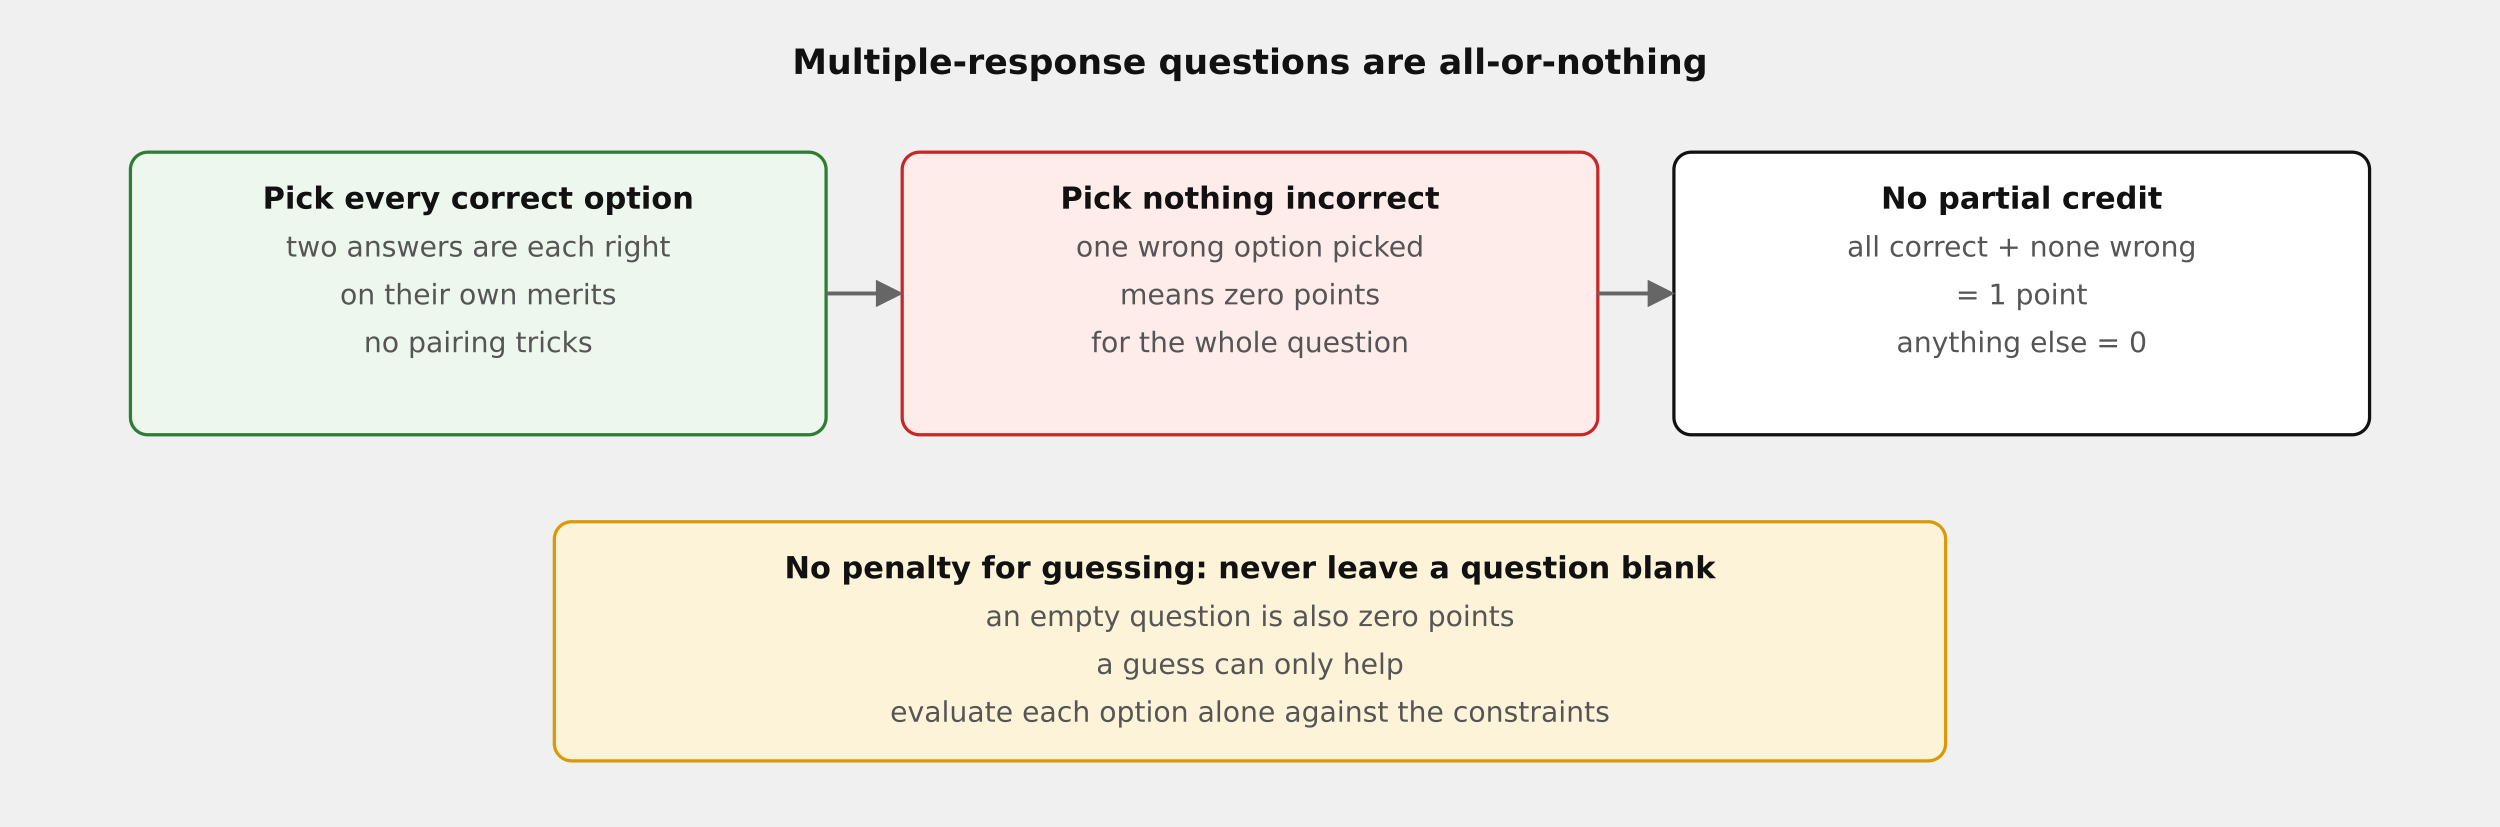
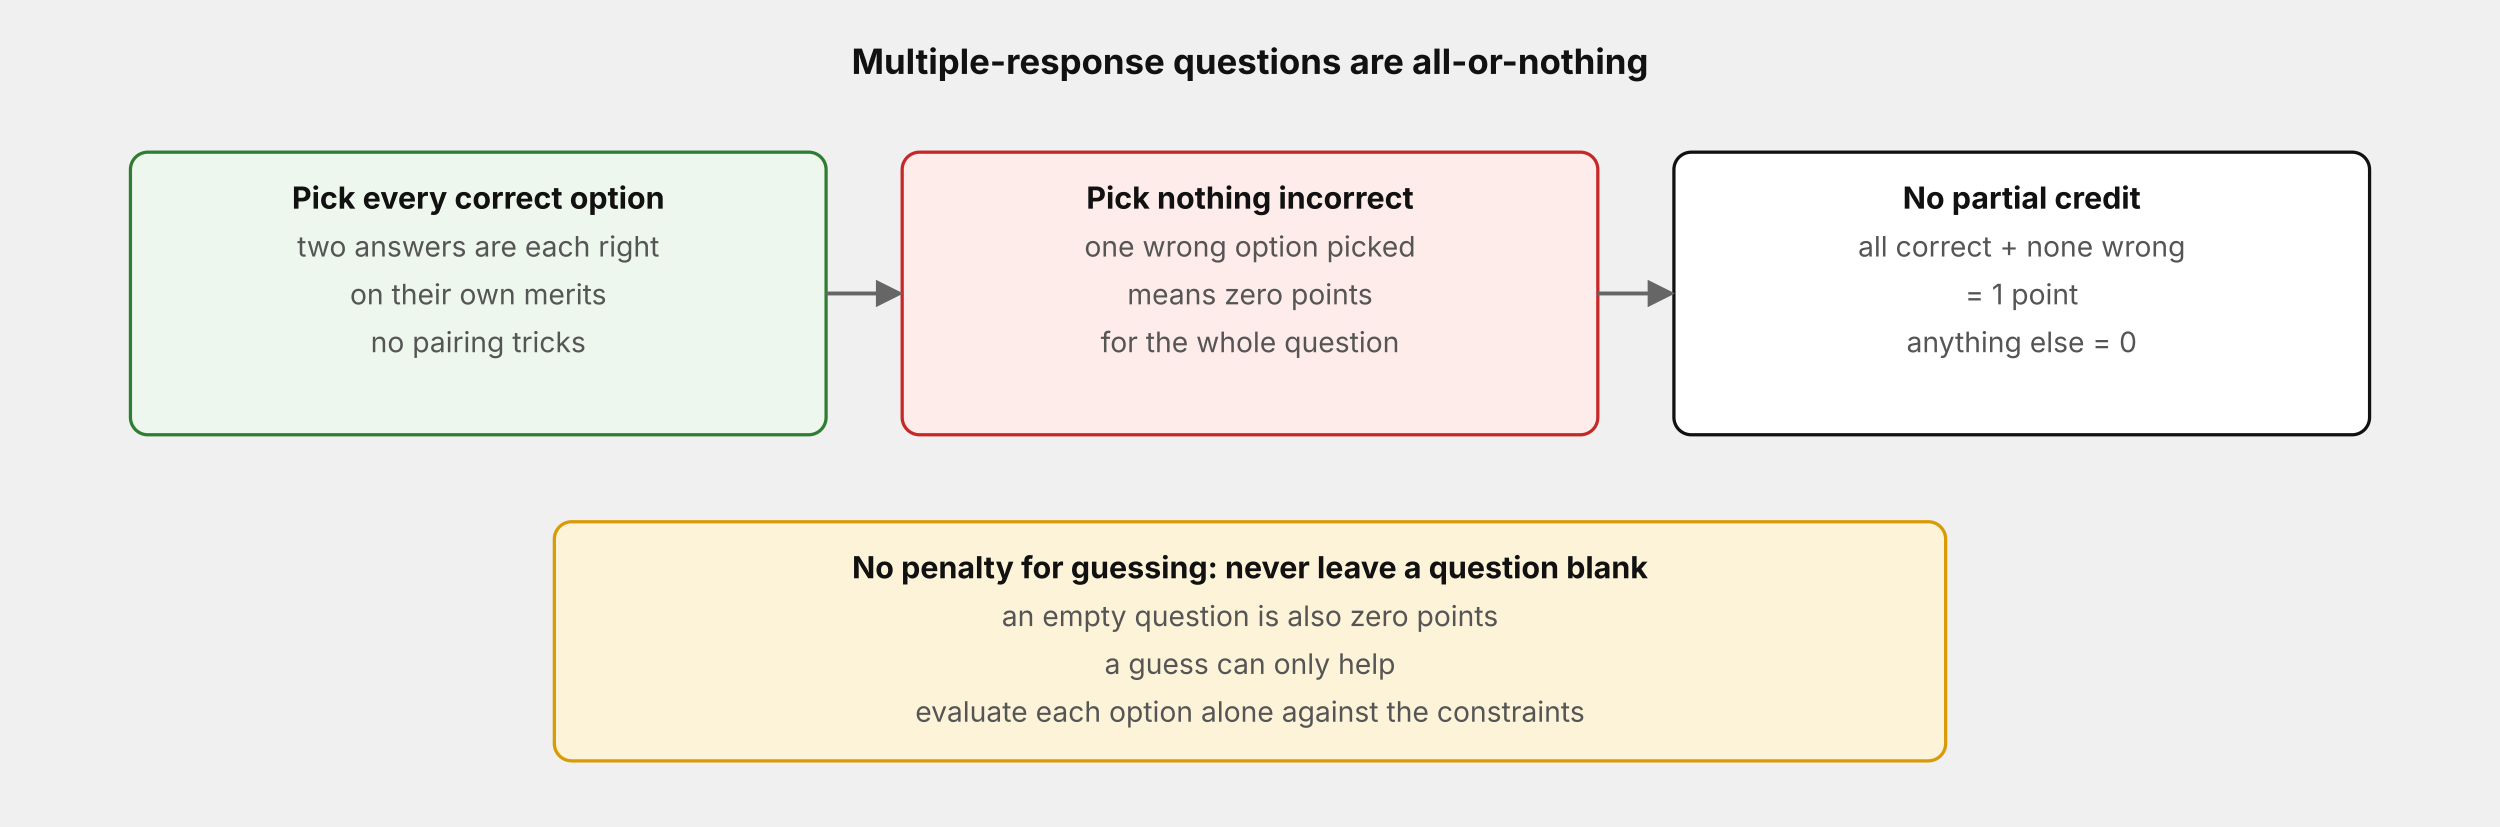
- <svg xmlns="http://www.w3.org/2000/svg" width="100%" viewBox="0 0 1150 380" role="img" style="background:#ffffff;font-family:DejaVu Sans,Verdana,sans-serif" aria-label="Multiple-response scoring: all correct options and no incorrect ones earns one point, anything else earns zero, so never leave a question blank">
+ <svg xmlns="http://www.w3.org/2000/svg" width="100%" viewBox="0 0 1150 380" role="img" style="background:#ffffff;font-family:'Anthropic Sans',Inter,'Source Sans 3','IBM Plex Sans',sans-serif" aria-label="Multiple-response scoring: all correct options and no incorrect ones earns one point, anything else earns zero, so never leave a question blank">
  <defs>
    <marker id="ah" viewBox="0 0 10 10" refX="8" refY="5" markerWidth="7" markerHeight="7" orient="auto-start-reverse">
      <path d="M0,0 L10,5 L0,10 z" fill="#666666" />
    </marker>
  </defs>
  <text x="575" y="34" text-anchor="middle" font-size="16" fill="#111111" font-weight="bold">Multiple-response questions are all-or-nothing</text>
  <rect x="60" y="70" width="320" height="130" rx="8" fill="#eef7ee" stroke="#2e7d32" stroke-width="1.5" />
  <text x="220" y="96" text-anchor="middle" font-size="14" fill="#111111" font-weight="bold">Pick every correct option</text>
  <text x="220" y="118" text-anchor="middle" font-size="13" fill="#555555">two answers are each right</text>
  <text x="220" y="140" text-anchor="middle" font-size="13" fill="#555555">on their own merits</text>
  <text x="220" y="162" text-anchor="middle" font-size="13" fill="#555555">no pairing tricks</text>
  <rect x="415" y="70" width="320" height="130" rx="8" fill="#fdecea" stroke="#c62828" stroke-width="1.5" />
  <text x="575" y="96" text-anchor="middle" font-size="14" fill="#111111" font-weight="bold">Pick nothing incorrect</text>
  <text x="575" y="118" text-anchor="middle" font-size="13" fill="#555555">one wrong option picked</text>
  <text x="575" y="140" text-anchor="middle" font-size="13" fill="#555555">means zero points</text>
  <text x="575" y="162" text-anchor="middle" font-size="13" fill="#555555">for the whole question</text>
  <rect x="770" y="70" width="320" height="130" rx="8" fill="#ffffff" stroke="#111111" stroke-width="1.5" />
  <text x="930" y="96" text-anchor="middle" font-size="14" fill="#111111" font-weight="bold">No partial credit</text>
  <text x="930" y="118" text-anchor="middle" font-size="13" fill="#555555">all correct + none wrong</text>
  <text x="930" y="140" text-anchor="middle" font-size="13" fill="#555555">= 1 point</text>
  <text x="930" y="162" text-anchor="middle" font-size="13" fill="#555555">anything else = 0</text>
  <path d="M380,135 L413,135" fill="none" stroke="#666666" stroke-width="1.8" marker-end="url(#ah)" />
  <path d="M735,135 L768,135" fill="none" stroke="#666666" stroke-width="1.8" marker-end="url(#ah)" />
  <rect x="255" y="240" width="640" height="110" rx="8" fill="#fdf3d8" stroke="#d99a06" stroke-width="1.5" />
  <text x="575" y="266" text-anchor="middle" font-size="14" fill="#111111" font-weight="bold">No penalty for guessing: never leave a question blank</text>
  <text x="575" y="288" text-anchor="middle" font-size="13" fill="#555555">an empty question is also zero points</text>
  <text x="575" y="310" text-anchor="middle" font-size="13" fill="#555555">a guess can only help</text>
  <text x="575" y="332" text-anchor="middle" font-size="13" fill="#555555">evaluate each option alone against the constraints</text>
</svg>
